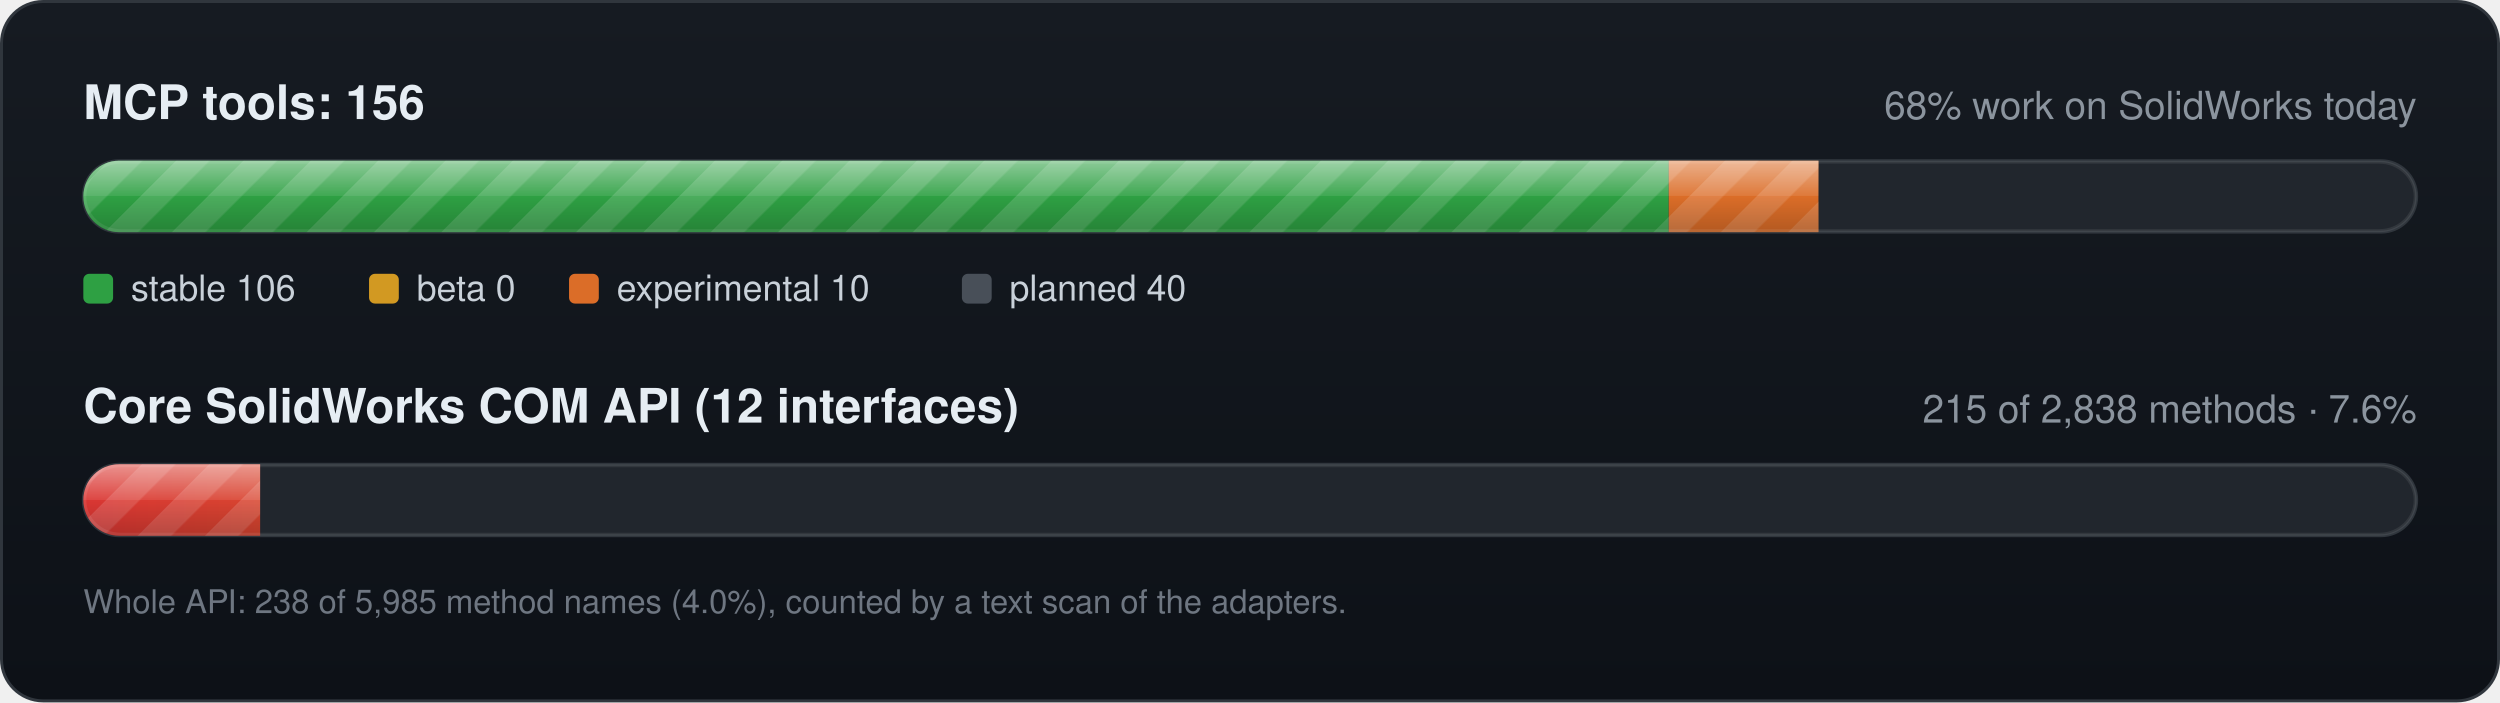
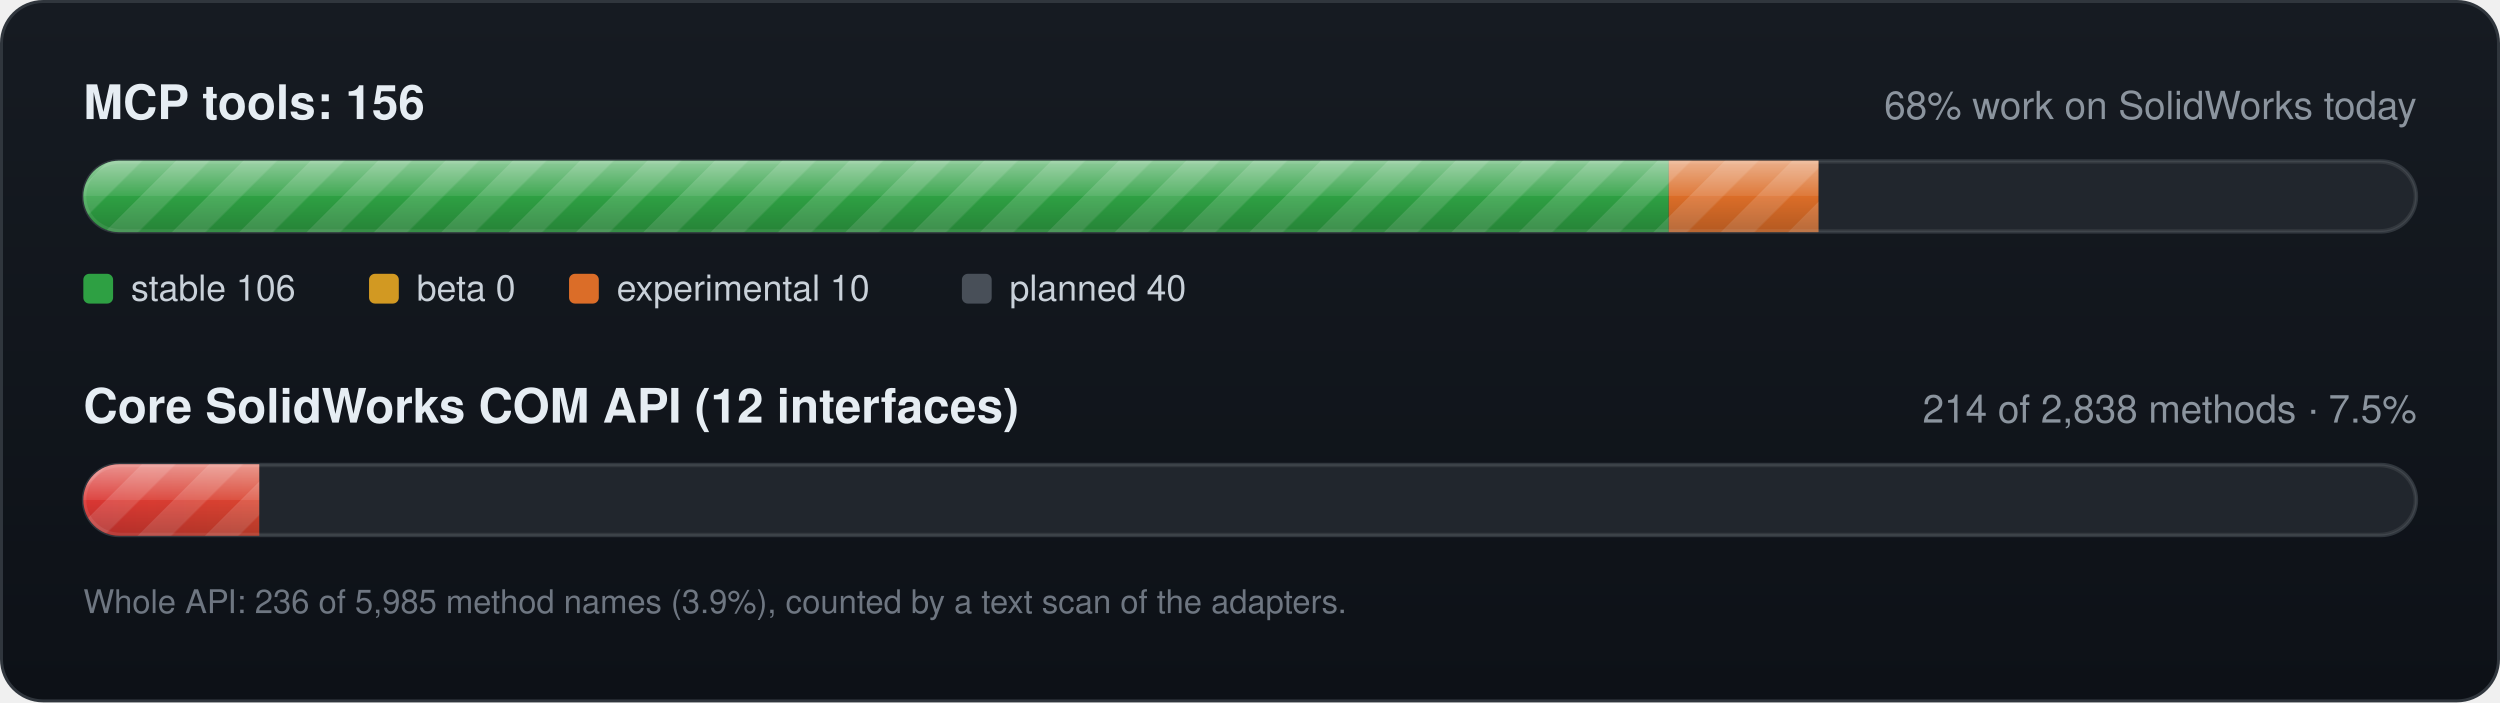
<svg xmlns="http://www.w3.org/2000/svg" width="840" height="236" viewBox="0 0 840 236" role="img" aria-label="Project progress">
  <defs>
    <linearGradient id="panel" x1="0" y1="0" x2="0" y2="1">
      <stop offset="0" stop-color="#161b22" />
      <stop offset="1" stop-color="#0d1117" />
    </linearGradient>
    <linearGradient id="gloss" x1="0" y1="0" x2="0" y2="1">
      <stop offset="0" stop-color="#fff" stop-opacity=".45" />
      <stop offset=".5" stop-color="#fff" stop-opacity=".08" />
      <stop offset=".5" stop-color="#000" stop-opacity="0" />
      <stop offset="1" stop-color="#000" stop-opacity=".18" />
    </linearGradient>
    <linearGradient id="heat" gradientUnits="userSpaceOnUse" x1="28" y1="0" x2="812" y2="0">
      <stop offset="0" stop-color="#da3633" />
      <stop offset=".5" stop-color="#d29922" />
      <stop offset="1" stop-color="#2ea043" />
    </linearGradient>
    <pattern id="stripes" width="16" height="16" patternUnits="userSpaceOnUse" patternTransform="rotate(45)">
      <rect width="8" height="16" fill="#fff" fill-opacity=".14" />
      <animateTransform attributeName="patternTransform" type="translate" additive="sum" from="0 0" to="16 0" dur="1.6s" repeatCount="indefinite" />
    </pattern>
    <clipPath id="track-tools">
      <rect x="28" y="54" width="784" height="24" rx="12.0" />
    </clipPath>
    <clipPath id="track-com">
      <rect x="28" y="156" width="784" height="24" rx="12.0" />
    </clipPath>
  </defs>
  <rect x=".5" y=".5" width="839" height="235" rx="14" fill="url(#panel)" stroke="#30363d" />
  <text x="28" y="40" font-family="-apple-system,'Segoe UI',Helvetica,Arial,sans-serif" font-size="16" fill="#e6edf3" font-weight="600" text-anchor="start">MCP tools: 156</text>
  <text x="812" y="40" font-family="-apple-system,'Segoe UI',Helvetica,Arial,sans-serif" font-size="13" fill="#8b949e" font-weight="400" text-anchor="end">68% work on SolidWorks today</text>
  <rect x="28" y="54" width="784" height="24" rx="12.0" fill="#21262d" stroke="#30363d" />
  <g clip-path="url(#track-tools)">
    <rect x="28.0" y="54" width="532.7" height="24" fill="#2ea043" />
    <rect x="560.7" y="54" width="0.0" height="24" fill="#d29922" />
    <rect x="560.7" y="54" width="50.3" height="24" fill="#db6d28" />
    <rect x="28" y="54" width="583.0" height="24" fill="url(#stripes)" />
    <rect x="28" y="54" width="583.0" height="24" fill="url(#gloss)" />
  </g>
  <rect x="28.5" y="54.5" width="783" height="23" rx="12.0" fill="none" stroke="#fff" stroke-opacity=".08" />
  <rect x="28" y="92" width="10" height="10" rx="2" fill="#2ea043" />
  <text x="44" y="101" font-family="-apple-system,'Segoe UI',Helvetica,Arial,sans-serif" font-size="12" fill="#c9d1d9" font-weight="400" text-anchor="start">stable 106</text>
  <rect x="124" y="92" width="10" height="10" rx="2" fill="#d29922" />
  <text x="140" y="101" font-family="-apple-system,'Segoe UI',Helvetica,Arial,sans-serif" font-size="12" fill="#c9d1d9" font-weight="400" text-anchor="start">beta 0</text>
  <rect x="191.2" y="92" width="10" height="10" rx="2" fill="#db6d28" />
  <text x="207.2" y="101" font-family="-apple-system,'Segoe UI',Helvetica,Arial,sans-serif" font-size="12" fill="#c9d1d9" font-weight="400" text-anchor="start">experimental 10</text>
  <rect x="323.2" y="92" width="10" height="10" rx="2" fill="#484f58" />
  <text x="339.2" y="101" font-family="-apple-system,'Segoe UI',Helvetica,Arial,sans-serif" font-size="12" fill="#c9d1d9" font-weight="400" text-anchor="start">planned 40</text>
  <text x="28" y="142" font-family="-apple-system,'Segoe UI',Helvetica,Arial,sans-serif" font-size="16" fill="#e6edf3" font-weight="600" text-anchor="start">Core SolidWorks COM API (12 interfaces)</text>
-   <text x="812" y="142" font-family="-apple-system,'Segoe UI',Helvetica,Arial,sans-serif" font-size="13" fill="#8b949e" font-weight="400" text-anchor="end">215 of 2,838 methods · 7.6%</text>
+   <text x="812" y="142" font-family="-apple-system,'Segoe UI',Helvetica,Arial,sans-serif" font-size="13" fill="#8b949e" font-weight="400" text-anchor="end">214 of 2,838 methods · 7.5%</text>
  <rect x="28" y="156" width="784" height="24" rx="12.0" fill="#21262d" stroke="#30363d" />
  <g clip-path="url(#track-com)">
-     <rect x="28.0" y="156" width="59.4" height="24" fill="url(#heat)" />
-     <rect x="28" y="156" width="59.4" height="24" fill="url(#stripes)" />
-     <rect x="28" y="156" width="59.4" height="24" fill="url(#gloss)" />
+     <rect x="28.0" y="156" width="59.1" height="24" fill="url(#heat)" />
+     <rect x="28" y="156" width="59.1" height="24" fill="url(#stripes)" />
+     <rect x="28" y="156" width="59.1" height="24" fill="url(#gloss)" />
  </g>
  <rect x="28.5" y="156.5" width="783" height="23" rx="12.0" fill="none" stroke="#fff" stroke-opacity=".08" />
-   <text x="28" y="206" font-family="-apple-system,'Segoe UI',Helvetica,Arial,sans-serif" font-size="11" fill="#6e7681" font-weight="400" text-anchor="start">Whole API: 238 of 5,985 method names (4.0%), counted by a text scan of the adapters.</text>
+   <text x="28" y="206" font-family="-apple-system,'Segoe UI',Helvetica,Arial,sans-serif" font-size="11" fill="#6e7681" font-weight="400" text-anchor="start">Whole API: 236 of 5,985 method names (3.9%), counted by a text scan of the adapters.</text>
</svg>
